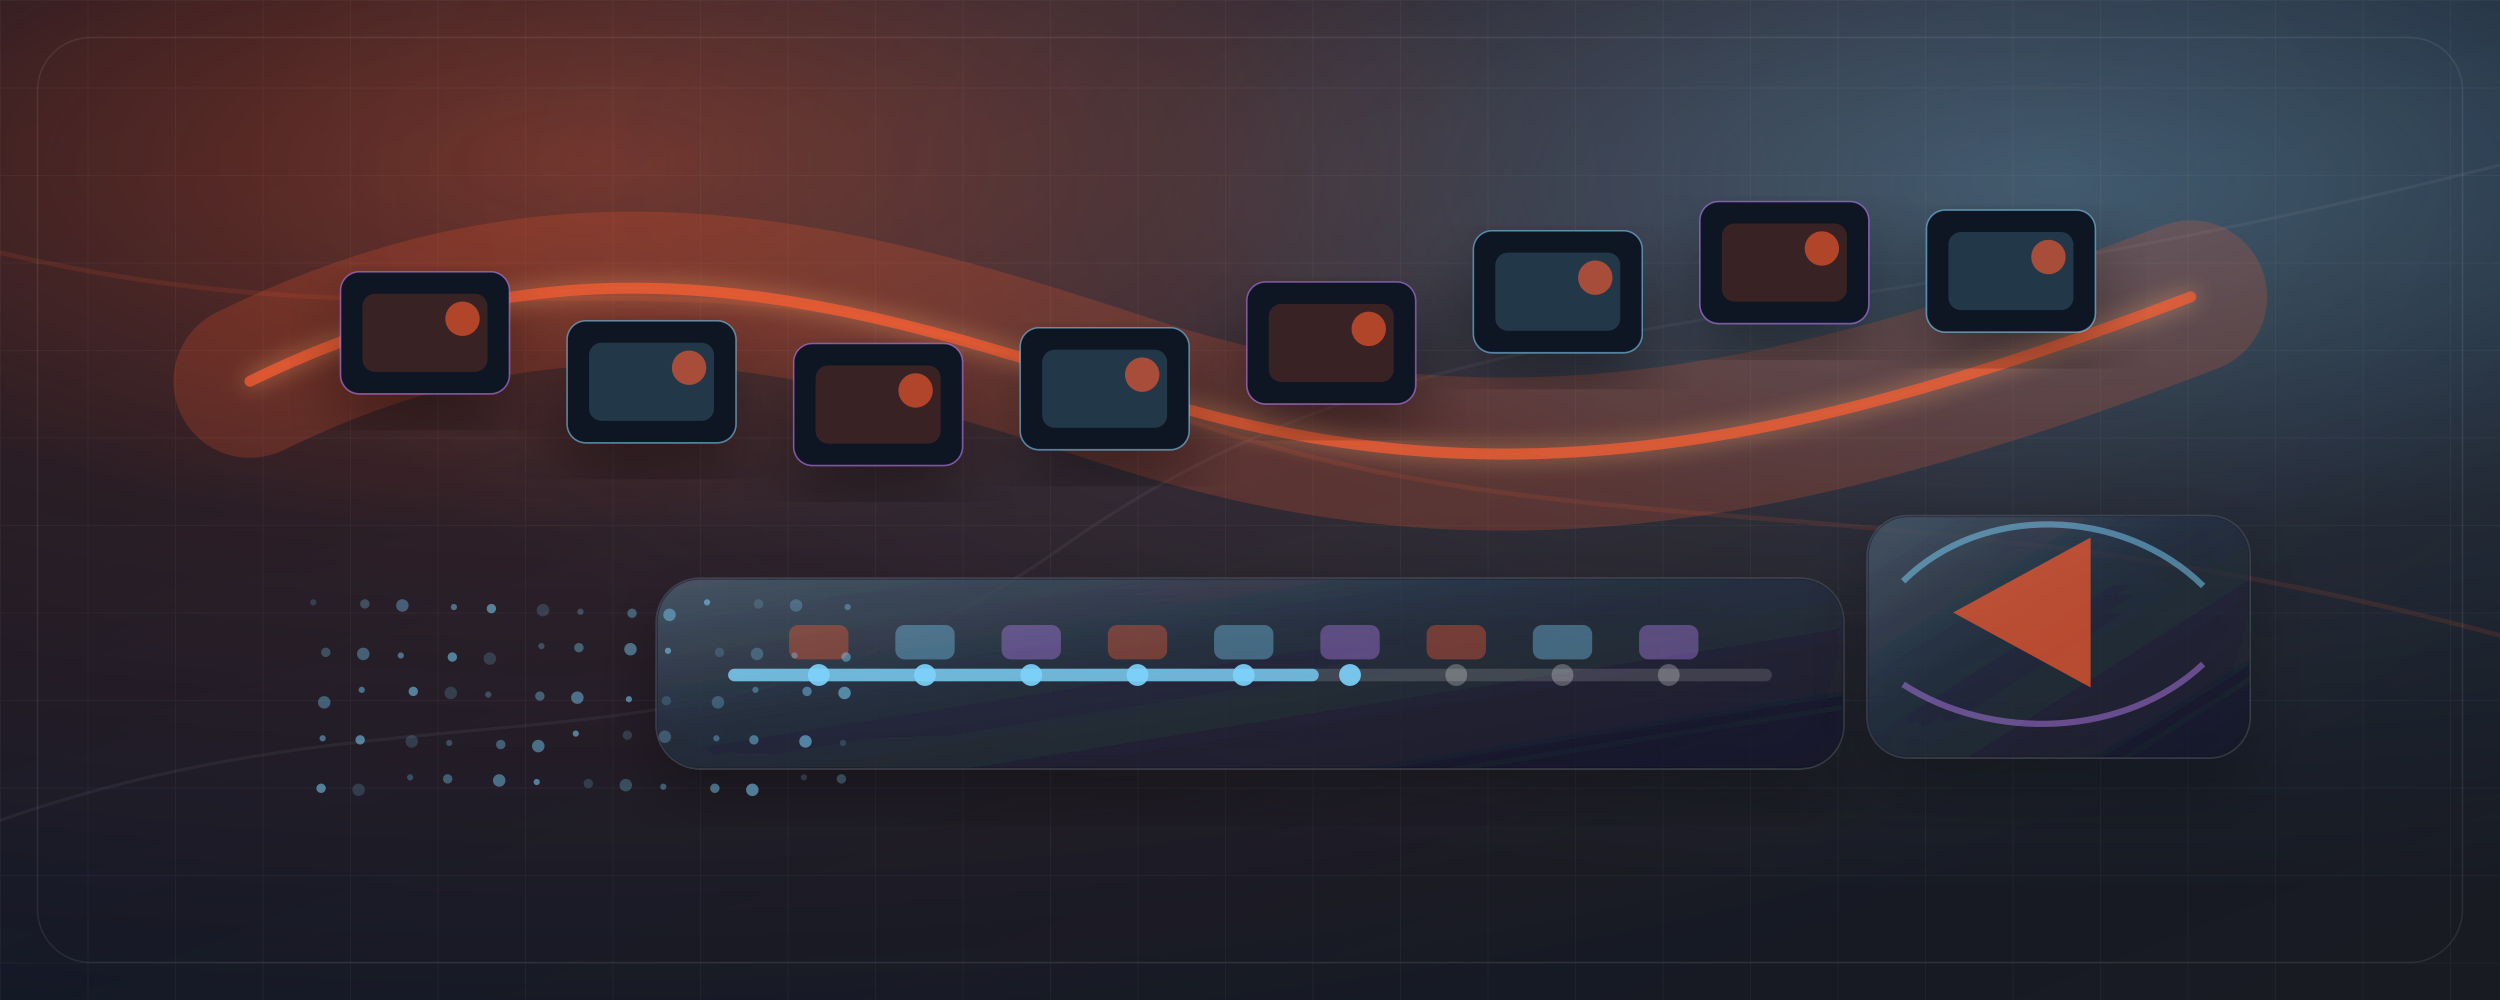
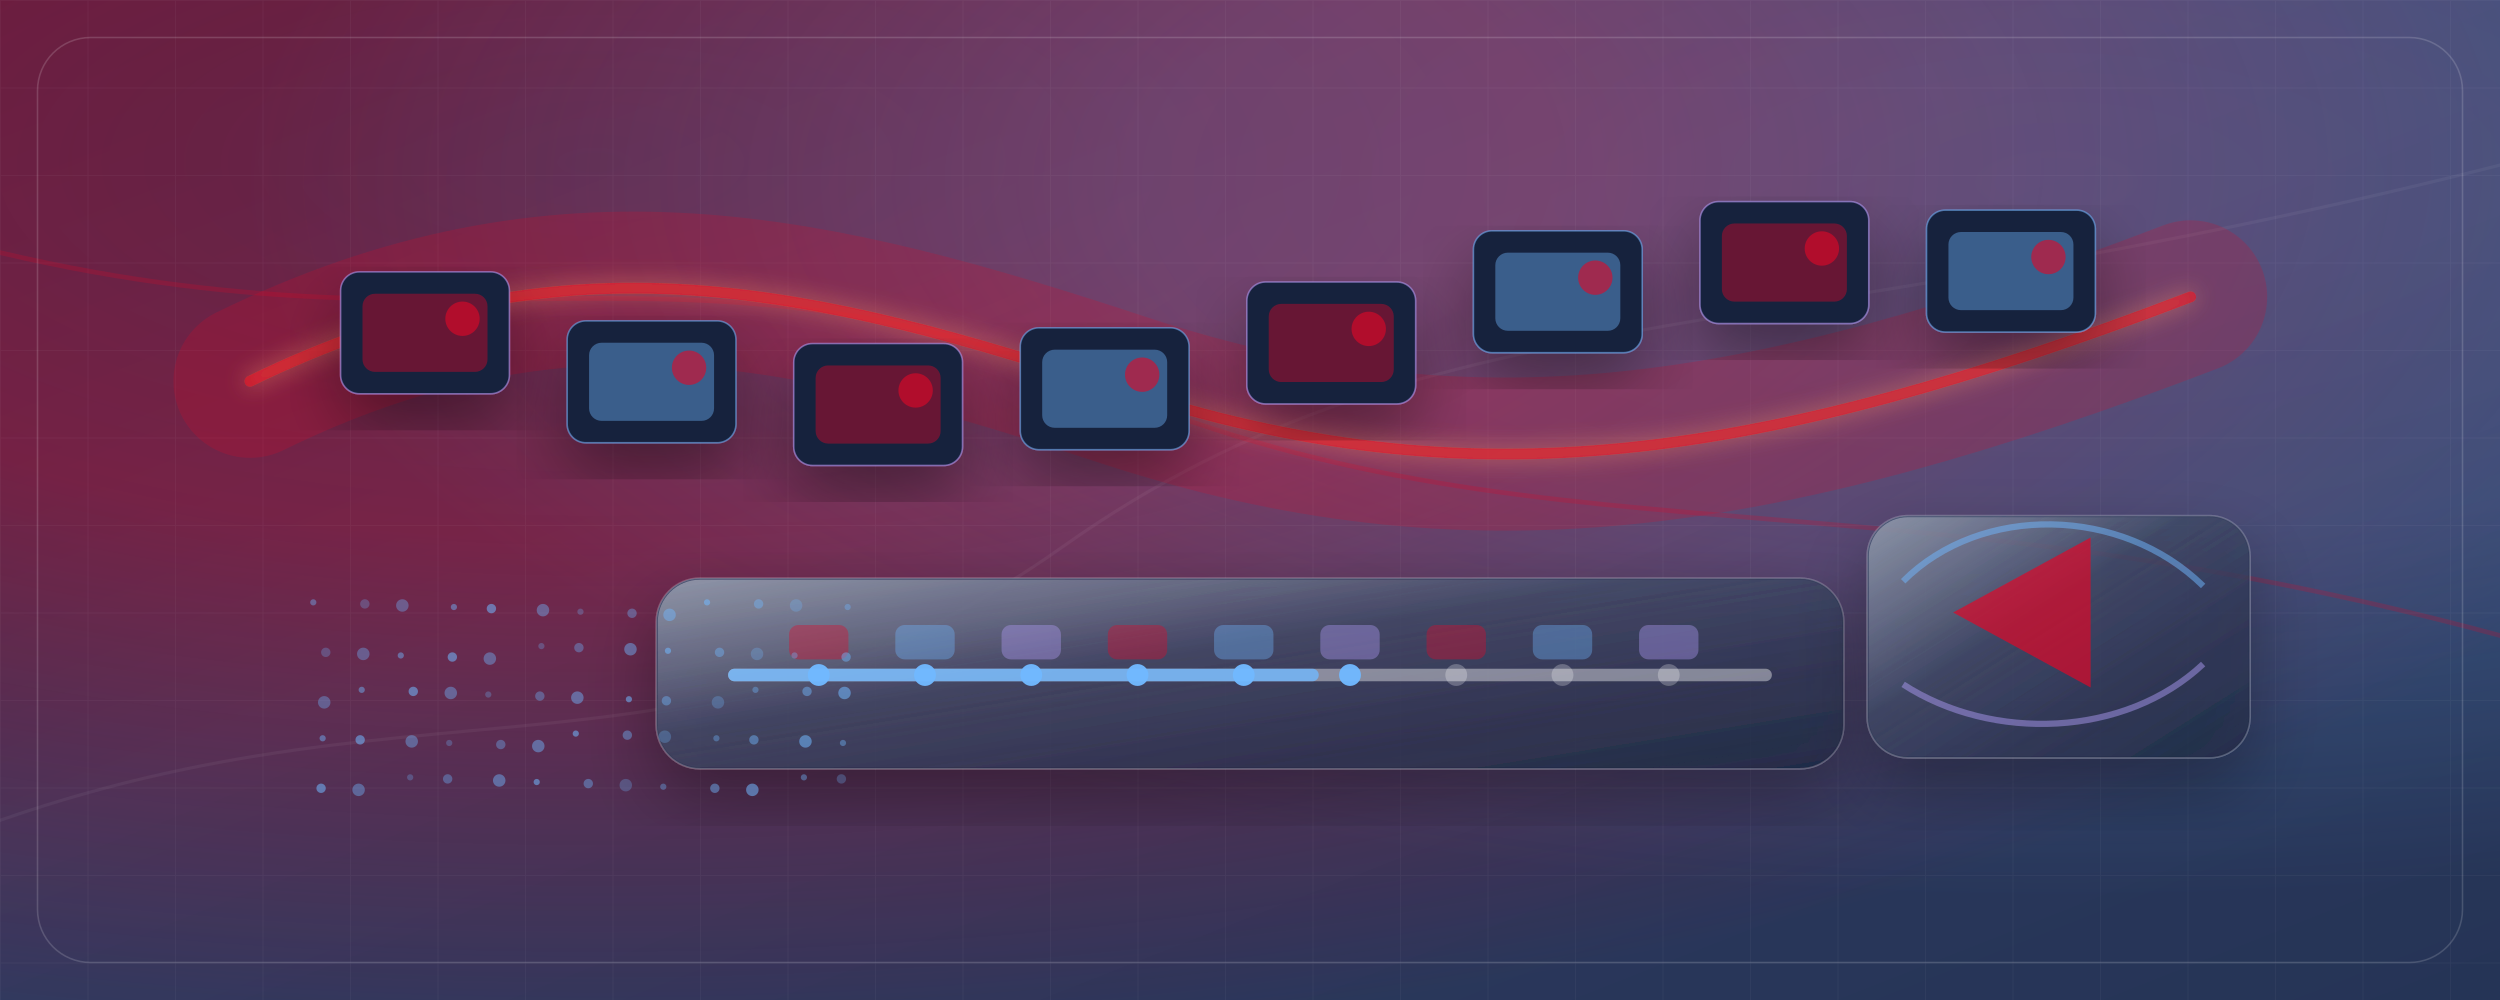
<svg xmlns="http://www.w3.org/2000/svg" width="1600" height="640" viewBox="0 0 1600 640" role="img" aria-label="Awesome Video Generation README artwork">
  <defs>
    <linearGradient id="bg" x1="0" y1="0" x2="1" y2="1">
-       <stop offset="0" stop-color="#08111f" />
-       <stop offset="0.42" stop-color="#111827" />
-       <stop offset="1" stop-color="#191b22" />
+       <stop offset="0" stop-color="#252C4F" />
+       <stop offset="0.42" stop-color="#303B61" />
+       <stop offset="1" stop-color="#253456" />
    </linearGradient>
    <radialGradient id="hot" cx="0.24" cy="0.16" r="0.9">
-       <stop offset="0" stop-color="#ff5b2e" stop-opacity="0.42" />
-       <stop offset="0.42" stop-color="#ff5b2e" stop-opacity="0.12" />
-       <stop offset="1" stop-color="#ff5b2e" stop-opacity="0" />
+       <stop offset="0" stop-color="#E20626" stop-opacity="0.30" />
+       <stop offset="0.42" stop-color="#E20626" stop-opacity="0.40" />
+       <stop offset="1" stop-color="#E20626" stop-opacity="0" />
    </radialGradient>
    <radialGradient id="cool" cx="0.82" cy="0.18" r="0.72">
-       <stop offset="0" stop-color="#7dd3fc" stop-opacity="0.34" />
-       <stop offset="0.5" stop-color="#7dd3fc" stop-opacity="0.08" />
-       <stop offset="1" stop-color="#7dd3fc" stop-opacity="0" />
+       <stop offset="0" stop-color="#70B8FF" stop-opacity="0.24" />
+       <stop offset="0.5" stop-color="#70B8FF" stop-opacity="0.20" />
+       <stop offset="1" stop-color="#70B8FF" stop-opacity="0" />
    </radialGradient>
    <linearGradient id="panel" x1="0" y1="0" x2="1" y2="1">
-       <stop offset="0" stop-color="#253349" stop-opacity="0.88" />
-       <stop offset="1" stop-color="#0d1422" stop-opacity="0.72" />
+       <stop offset="0" stop-color="#455372" stop-opacity="0.95" />
+       <stop offset="1" stop-color="#18213D" stop-opacity="0.72" />
    </linearGradient>
    <linearGradient id="glass" x1="0" y1="0" x2="1" y2="1">
-       <stop offset="0" stop-color="#ffffff" stop-opacity="0.18" />
+       <stop offset="0" stop-color="#ffffff" stop-opacity="0.40" />
      <stop offset="0.42" stop-color="#ffffff" stop-opacity="0.05" />
      <stop offset="1" stop-color="#ffffff" stop-opacity="0.02" />
    </linearGradient>
    <linearGradient id="wire" x1="0" y1="0" x2="1" y2="0">
-       <stop offset="0" stop-color="#ff5b2e" stop-opacity="0.2" />
-       <stop offset="0.5" stop-color="#7dd3fc" stop-opacity="0.9" />
-       <stop offset="1" stop-color="#c084fc" stop-opacity="0.35" />
+       <stop offset="0" stop-color="#E20626" stop-opacity="0.2" />
+       <stop offset="0.5" stop-color="#70B8FF" stop-opacity="0.96" />
+       <stop offset="1" stop-color="#B7A2FF" stop-opacity="0.35" />
    </linearGradient>
    <filter id="shadow" x="-30%" y="-30%" width="160%" height="160%">
      <feDropShadow dx="0" dy="20" stdDeviation="22" flood-color="#000000" flood-opacity="0.38" />
    </filter>
    <filter id="glow" x="-80%" y="-80%" width="260%" height="260%">
      <feGaussianBlur stdDeviation="7" result="blur" />
      <feColorMatrix in="blur" type="matrix" values="1 0 0 0 0.95  0 1 0 0 0.32  0 0 1 0 0.12  0 0 0 0.75 0" result="color" />
      <feMerge>
        <feMergeNode in="color" />
        <feMergeNode in="SourceGraphic" />
      </feMerge>
    </filter>
    <filter id="coolglow" x="-80%" y="-80%" width="260%" height="260%">
      <feGaussianBlur stdDeviation="6" result="blur" />
      <feColorMatrix in="blur" type="matrix" values="0 0 0 0 0.18  0 0 0 0 0.75  0 0 0 0 1  0 0 0 0.7 0" result="color" />
      <feMerge>
        <feMergeNode in="color" />
        <feMergeNode in="SourceGraphic" />
      </feMerge>
    </filter>
    <pattern id="grid" width="56" height="56" patternUnits="userSpaceOnUse">
      <path d="M 56 0 L 0 0 0 56" fill="none" stroke="#ffffff" stroke-opacity="0.045" stroke-width="1" />
    </pattern>
    <marker id="arrow" viewBox="0 0 10 10" refX="8" refY="5" markerWidth="7" markerHeight="7" orient="auto-start-reverse">
-       <path d="M 0 0 L 10 5 L 0 10 z" fill="#7dd3fc" fill-opacity="0.8" />
+       <path d="M 0 0 L 10 5 L 0 10 z" fill="#70B8FF" fill-opacity="0.8" />
    </marker>
  </defs>
  <rect width="1600" height="640" fill="url(#bg)" />
  <rect width="1600" height="640" fill="url(#hot)" />
  <rect width="1600" height="640" fill="url(#cool)" />
  <rect width="1600" height="640" fill="url(#grid)" />
  <path d="M-40 540 C260 420 440 520 680 350 C920 180 1140 230 1660 90" fill="none" stroke="#ffffff" stroke-opacity="0.05" stroke-width="2" />
-   <path d="M-80 140 C280 250 420 130 710 250 C1000 370 1230 290 1680 430" fill="none" stroke="#ff5b2e" stroke-opacity="0.12" stroke-width="3" />
-   <path d="M160 244 C360 146 520 184 720 250 C940 322 1125 296 1402 190" fill="none" stroke="#ff5b2e" stroke-opacity="0.2" stroke-width="98" stroke-linecap="round" />
-   <path d="M160 244 C360 146 520 184 720 250 C940 322 1125 296 1402 190" fill="none" stroke="#ff5b2e" stroke-opacity="0.7" stroke-width="7" stroke-linecap="round" filter="url(#glow)" />
-   <rect x="218" y="174" width="108" height="78" rx="12" fill="#0b1220" stroke="#c084fc" stroke-opacity="0.55" filter="url(#shadow)" />
-   <rect x="232" y="188" width="80" height="50" rx="8" fill="#ff5b2e" opacity="0.18" />
-   <circle cx="296" cy="204" r="11" fill="#ff5b2e" opacity="0.6" />
-   <rect x="363" y="205.355" width="108" height="78" rx="12" fill="#0b1220" stroke="#7dd3fc" stroke-opacity="0.55" filter="url(#shadow)" />
-   <rect x="377" y="219.355" width="80" height="50" rx="8" fill="#7dd3fc" opacity="0.18" />
-   <circle cx="441" cy="235.355" r="11" fill="#ff5b2e" opacity="0.6" />
-   <rect x="508" y="219.885" width="108" height="78" rx="12" fill="#0b1220" stroke="#c084fc" stroke-opacity="0.55" filter="url(#shadow)" />
-   <rect x="522" y="233.885" width="80" height="50" rx="8" fill="#ff5b2e" opacity="0.18" />
-   <circle cx="586" cy="249.885" r="11" fill="#ff5b2e" opacity="0.6" />
-   <rect x="653" y="209.791" width="108" height="78" rx="12" fill="#0b1220" stroke="#7dd3fc" stroke-opacity="0.55" filter="url(#shadow)" />
-   <rect x="667" y="223.791" width="80" height="50" rx="8" fill="#7dd3fc" opacity="0.18" />
-   <circle cx="731" cy="239.791" r="11" fill="#ff5b2e" opacity="0.6" />
-   <rect x="798" y="180.492" width="108" height="78" rx="12" fill="#0b1220" stroke="#c084fc" stroke-opacity="0.55" filter="url(#shadow)" />
-   <rect x="812" y="194.492" width="80" height="50" rx="8" fill="#ff5b2e" opacity="0.18" />
-   <circle cx="876" cy="210.492" r="11" fill="#ff5b2e" opacity="0.6" />
-   <rect x="943" y="147.708" width="108" height="78" rx="12" fill="#0b1220" stroke="#7dd3fc" stroke-opacity="0.55" filter="url(#shadow)" />
-   <rect x="957" y="161.708" width="80" height="50" rx="8" fill="#7dd3fc" opacity="0.18" />
-   <circle cx="1021" cy="177.708" r="11" fill="#ff5b2e" opacity="0.6" />
-   <rect x="1088" y="129.034" width="108" height="78" rx="12" fill="#0b1220" stroke="#c084fc" stroke-opacity="0.55" filter="url(#shadow)" />
-   <rect x="1102" y="143.034" width="80" height="50" rx="8" fill="#ff5b2e" opacity="0.18" />
-   <circle cx="1166" cy="159.034" r="11" fill="#ff5b2e" opacity="0.6" />
-   <rect x="1233" y="134.489" width="108" height="78" rx="12" fill="#0b1220" stroke="#7dd3fc" stroke-opacity="0.55" filter="url(#shadow)" />
-   <rect x="1247" y="148.489" width="80" height="50" rx="8" fill="#7dd3fc" opacity="0.18" />
-   <circle cx="1311" cy="164.489" r="11" fill="#ff5b2e" opacity="0.6" />
-   <rect x="420" y="370" width="760" height="122" rx="28" fill="url(#panel)" stroke="#ffffff" stroke-opacity="0.12" filter="url(#shadow)" opacity="0.92" />
-   <rect x="421" y="371" width="758" height="120" rx="27" fill="url(#glass)" opacity="0.92" />
-   <line x1="470" y1="432" x2="1130" y2="432" stroke="#ffffff" stroke-opacity="0.14" stroke-width="8" stroke-linecap="round" />
-   <line x1="470" y1="432" x2="840" y2="432" stroke="#7dd3fc" stroke-opacity="0.78" stroke-width="8" stroke-linecap="round" />
-   <rect x="505" y="400" width="38" height="22" rx="6" fill="#ff5b2e" opacity="0.36" />
-   <circle cx="524" cy="432" r="7" fill="#7dd3fc" opacity="0.9" />
-   <rect x="573" y="400" width="38" height="22" rx="6" fill="#7dd3fc" opacity="0.36" />
-   <circle cx="592" cy="432" r="7" fill="#7dd3fc" opacity="0.9" />
-   <rect x="641" y="400" width="38" height="22" rx="6" fill="#c084fc" opacity="0.36" />
-   <circle cx="660" cy="432" r="7" fill="#7dd3fc" opacity="0.9" />
-   <rect x="709" y="400" width="38" height="22" rx="6" fill="#ff5b2e" opacity="0.36" />
-   <circle cx="728" cy="432" r="7" fill="#7dd3fc" opacity="0.9" />
-   <rect x="777" y="400" width="38" height="22" rx="6" fill="#7dd3fc" opacity="0.36" />
-   <circle cx="796" cy="432" r="7" fill="#7dd3fc" opacity="0.9" />
-   <rect x="845" y="400" width="38" height="22" rx="6" fill="#c084fc" opacity="0.36" />
-   <circle cx="864" cy="432" r="7" fill="#7dd3fc" opacity="0.9" />
-   <rect x="913" y="400" width="38" height="22" rx="6" fill="#ff5b2e" opacity="0.36" />
+   <path d="M-80 140 C280 250 420 130 710 250 C1000 370 1230 290 1680 430" fill="none" stroke="#E20626" stroke-opacity="0.22" stroke-width="3" />
+   <path d="M160 244 C360 146 520 184 720 250 C940 322 1125 296 1402 190" fill="none" stroke="#E20626" stroke-opacity="0.2" stroke-width="98" stroke-linecap="round" />
+   <path d="M160 244 C360 146 520 184 720 250 C940 322 1125 296 1402 190" fill="none" stroke="#E20626" stroke-opacity="0.7" stroke-width="7" stroke-linecap="round" filter="url(#glow)" />
+   <rect x="218" y="174" width="108" height="78" rx="12" fill="#18213D" stroke="#B7A2FF" stroke-opacity="0.55" filter="url(#shadow)" />
+   <rect x="232" y="188" width="80" height="50" rx="8" fill="#E20626" opacity="0.40" />
+   <circle cx="296" cy="204" r="11" fill="#E20626" opacity="0.6" />
+   <rect x="363" y="205.355" width="108" height="78" rx="12" fill="#18213D" stroke="#70B8FF" stroke-opacity="0.55" filter="url(#shadow)" />
+   <rect x="377" y="219.355" width="80" height="50" rx="8" fill="#70B8FF" opacity="0.40" />
+   <circle cx="441" cy="235.355" r="11" fill="#E20626" opacity="0.6" />
+   <rect x="508" y="219.885" width="108" height="78" rx="12" fill="#18213D" stroke="#B7A2FF" stroke-opacity="0.55" filter="url(#shadow)" />
+   <rect x="522" y="233.885" width="80" height="50" rx="8" fill="#E20626" opacity="0.40" />
+   <circle cx="586" cy="249.885" r="11" fill="#E20626" opacity="0.6" />
+   <rect x="653" y="209.791" width="108" height="78" rx="12" fill="#18213D" stroke="#70B8FF" stroke-opacity="0.55" filter="url(#shadow)" />
+   <rect x="667" y="223.791" width="80" height="50" rx="8" fill="#70B8FF" opacity="0.40" />
+   <circle cx="731" cy="239.791" r="11" fill="#E20626" opacity="0.6" />
+   <rect x="798" y="180.492" width="108" height="78" rx="12" fill="#18213D" stroke="#B7A2FF" stroke-opacity="0.55" filter="url(#shadow)" />
+   <rect x="812" y="194.492" width="80" height="50" rx="8" fill="#E20626" opacity="0.40" />
+   <circle cx="876" cy="210.492" r="11" fill="#E20626" opacity="0.6" />
+   <rect x="943" y="147.708" width="108" height="78" rx="12" fill="#18213D" stroke="#70B8FF" stroke-opacity="0.55" filter="url(#shadow)" />
+   <rect x="957" y="161.708" width="80" height="50" rx="8" fill="#70B8FF" opacity="0.40" />
+   <circle cx="1021" cy="177.708" r="11" fill="#E20626" opacity="0.6" />
+   <rect x="1088" y="129.034" width="108" height="78" rx="12" fill="#18213D" stroke="#B7A2FF" stroke-opacity="0.55" filter="url(#shadow)" />
+   <rect x="1102" y="143.034" width="80" height="50" rx="8" fill="#E20626" opacity="0.40" />
+   <circle cx="1166" cy="159.034" r="11" fill="#E20626" opacity="0.6" />
+   <rect x="1233" y="134.489" width="108" height="78" rx="12" fill="#18213D" stroke="#70B8FF" stroke-opacity="0.55" filter="url(#shadow)" />
+   <rect x="1247" y="148.489" width="80" height="50" rx="8" fill="#70B8FF" opacity="0.40" />
+   <circle cx="1311" cy="164.489" r="11" fill="#E20626" opacity="0.6" />
+   <rect x="420" y="370" width="760" height="122" rx="28" fill="url(#panel)" stroke="#ffffff" stroke-opacity="0.22" filter="url(#shadow)" opacity="0.97" />
+   <rect x="421" y="371" width="758" height="120" rx="27" fill="url(#glass)" opacity="0.97" />
+   <line x1="470" y1="432" x2="1130" y2="432" stroke="#ffffff" stroke-opacity="0.40" stroke-width="8" stroke-linecap="round" />
+   <line x1="470" y1="432" x2="840" y2="432" stroke="#70B8FF" stroke-opacity="0.78" stroke-width="8" stroke-linecap="round" />
+   <rect x="505" y="400" width="38" height="22" rx="6" fill="#E20626" opacity="0.36" />
+   <circle cx="524" cy="432" r="7" fill="#70B8FF" opacity="0.96" />
+   <rect x="573" y="400" width="38" height="22" rx="6" fill="#70B8FF" opacity="0.36" />
+   <circle cx="592" cy="432" r="7" fill="#70B8FF" opacity="0.96" />
+   <rect x="641" y="400" width="38" height="22" rx="6" fill="#B7A2FF" opacity="0.36" />
+   <circle cx="660" cy="432" r="7" fill="#70B8FF" opacity="0.96" />
+   <rect x="709" y="400" width="38" height="22" rx="6" fill="#E20626" opacity="0.36" />
+   <circle cx="728" cy="432" r="7" fill="#70B8FF" opacity="0.96" />
+   <rect x="777" y="400" width="38" height="22" rx="6" fill="#70B8FF" opacity="0.36" />
+   <circle cx="796" cy="432" r="7" fill="#70B8FF" opacity="0.96" />
+   <rect x="845" y="400" width="38" height="22" rx="6" fill="#B7A2FF" opacity="0.36" />
+   <circle cx="864" cy="432" r="7" fill="#70B8FF" opacity="0.96" />
+   <rect x="913" y="400" width="38" height="22" rx="6" fill="#E20626" opacity="0.36" />
  <circle cx="932" cy="432" r="7" fill="#ffffff" opacity="0.25" />
-   <rect x="981" y="400" width="38" height="22" rx="6" fill="#7dd3fc" opacity="0.36" />
+   <rect x="981" y="400" width="38" height="22" rx="6" fill="#70B8FF" opacity="0.36" />
  <circle cx="1000" cy="432" r="7" fill="#ffffff" opacity="0.25" />
-   <rect x="1049" y="400" width="38" height="22" rx="6" fill="#c084fc" opacity="0.36" />
+   <rect x="1049" y="400" width="38" height="22" rx="6" fill="#B7A2FF" opacity="0.36" />
  <circle cx="1068" cy="432" r="7" fill="#ffffff" opacity="0.25" />
-   <rect x="1195" y="330" width="245" height="155" rx="26" fill="url(#panel)" stroke="#ffffff" stroke-opacity="0.12" filter="url(#shadow)" opacity="0.86" />
-   <rect x="1196" y="331" width="243" height="153" rx="25" fill="url(#glass)" opacity="0.86" />
-   <path d="M1250 392 l88 -48 v96 z" fill="#ff5b2e" opacity="0.68" />
-   <path d="M1218 372 C1268 322 1358 324 1410 375" fill="none" stroke="#7dd3fc" stroke-width="4" stroke-opacity="0.5" />
-   <path d="M1218 438 C1275 475 1360 472 1410 425" fill="none" stroke="#c084fc" stroke-width="4" stroke-opacity="0.45" />
-   <circle cx="200.5" cy="385.5" r="2" fill="#7dd3fc" opacity="0.18" />
-   <circle cx="233.5" cy="386.5" r="3" fill="#7dd3fc" opacity="0.27" />
-   <circle cx="257.5" cy="387.5" r="4" fill="#7dd3fc" opacity="0.36" />
-   <circle cx="290.5" cy="388.5" r="2" fill="#7dd3fc" opacity="0.45" />
-   <circle cx="314.5" cy="389.5" r="3" fill="#7dd3fc" opacity="0.54" />
-   <circle cx="347.5" cy="390.5" r="4" fill="#7dd3fc" opacity="0.18" />
-   <circle cx="371.5" cy="391.5" r="2" fill="#7dd3fc" opacity="0.27" />
-   <circle cx="404.5" cy="392.5" r="3" fill="#7dd3fc" opacity="0.36" />
-   <circle cx="428.5" cy="393.5" r="4" fill="#7dd3fc" opacity="0.45" />
-   <circle cx="452.5" cy="385.5" r="2" fill="#7dd3fc" opacity="0.54" />
-   <circle cx="485.5" cy="386.5" r="3" fill="#7dd3fc" opacity="0.18" />
-   <circle cx="509.5" cy="387.5" r="4" fill="#7dd3fc" opacity="0.27" />
-   <circle cx="542.5" cy="388.5" r="2" fill="#7dd3fc" opacity="0.36" />
-   <circle cx="208.5" cy="417.5" r="3" fill="#7dd3fc" opacity="0.27" />
-   <circle cx="232.5" cy="418.5" r="4" fill="#7dd3fc" opacity="0.36" />
-   <circle cx="256.5" cy="419.5" r="2" fill="#7dd3fc" opacity="0.45" />
-   <circle cx="289.5" cy="420.5" r="3" fill="#7dd3fc" opacity="0.54" />
-   <circle cx="313.5" cy="421.5" r="4" fill="#7dd3fc" opacity="0.18" />
-   <circle cx="346.5" cy="413.5" r="2" fill="#7dd3fc" opacity="0.27" />
-   <circle cx="370.5" cy="414.5" r="3" fill="#7dd3fc" opacity="0.36" />
-   <circle cx="403.5" cy="415.5" r="4" fill="#7dd3fc" opacity="0.45" />
-   <circle cx="427.5" cy="416.5" r="2" fill="#7dd3fc" opacity="0.54" />
-   <circle cx="460.5" cy="417.5" r="3" fill="#7dd3fc" opacity="0.18" />
-   <circle cx="484.5" cy="418.5" r="4" fill="#7dd3fc" opacity="0.27" />
-   <circle cx="508.5" cy="419.5" r="2" fill="#7dd3fc" opacity="0.36" />
-   <circle cx="541.5" cy="420.5" r="3" fill="#7dd3fc" opacity="0.45" />
-   <circle cx="207.5" cy="449.5" r="4" fill="#7dd3fc" opacity="0.36" />
-   <circle cx="231.5" cy="441.5" r="2" fill="#7dd3fc" opacity="0.45" />
-   <circle cx="264.5" cy="442.5" r="3" fill="#7dd3fc" opacity="0.54" />
-   <circle cx="288.5" cy="443.5" r="4" fill="#7dd3fc" opacity="0.18" />
-   <circle cx="312.5" cy="444.5" r="2" fill="#7dd3fc" opacity="0.27" />
-   <circle cx="345.5" cy="445.5" r="3" fill="#7dd3fc" opacity="0.36" />
-   <circle cx="369.5" cy="446.5" r="4" fill="#7dd3fc" opacity="0.45" />
-   <circle cx="402.5" cy="447.5" r="2" fill="#7dd3fc" opacity="0.54" />
-   <circle cx="426.5" cy="448.5" r="3" fill="#7dd3fc" opacity="0.18" />
-   <circle cx="459.5" cy="449.5" r="4" fill="#7dd3fc" opacity="0.27" />
-   <circle cx="483.5" cy="441.5" r="2" fill="#7dd3fc" opacity="0.36" />
-   <circle cx="516.5" cy="442.5" r="3" fill="#7dd3fc" opacity="0.45" />
-   <circle cx="540.5" cy="443.5" r="4" fill="#7dd3fc" opacity="0.54" />
-   <circle cx="206.5" cy="472.5" r="2" fill="#7dd3fc" opacity="0.45" />
-   <circle cx="230.5" cy="473.5" r="3" fill="#7dd3fc" opacity="0.54" />
-   <circle cx="263.5" cy="474.5" r="4" fill="#7dd3fc" opacity="0.18" />
-   <circle cx="287.5" cy="475.5" r="2" fill="#7dd3fc" opacity="0.27" />
-   <circle cx="320.5" cy="476.5" r="3" fill="#7dd3fc" opacity="0.36" />
-   <circle cx="344.5" cy="477.5" r="4" fill="#7dd3fc" opacity="0.45" />
-   <circle cx="368.5" cy="469.5" r="2" fill="#7dd3fc" opacity="0.54" />
-   <circle cx="401.5" cy="470.5" r="3" fill="#7dd3fc" opacity="0.18" />
-   <circle cx="425.5" cy="471.5" r="4" fill="#7dd3fc" opacity="0.27" />
-   <circle cx="458.5" cy="472.5" r="2" fill="#7dd3fc" opacity="0.36" />
-   <circle cx="482.5" cy="473.5" r="3" fill="#7dd3fc" opacity="0.45" />
-   <circle cx="515.5" cy="474.5" r="4" fill="#7dd3fc" opacity="0.54" />
-   <circle cx="539.5" cy="475.5" r="2" fill="#7dd3fc" opacity="0.18" />
-   <circle cx="205.5" cy="504.5" r="3" fill="#7dd3fc" opacity="0.54" />
-   <circle cx="229.5" cy="505.5" r="4" fill="#7dd3fc" opacity="0.18" />
-   <circle cx="262.5" cy="497.5" r="2" fill="#7dd3fc" opacity="0.27" />
-   <circle cx="286.5" cy="498.5" r="3" fill="#7dd3fc" opacity="0.36" />
-   <circle cx="319.5" cy="499.5" r="4" fill="#7dd3fc" opacity="0.45" />
-   <circle cx="343.5" cy="500.5" r="2" fill="#7dd3fc" opacity="0.54" />
-   <circle cx="376.5" cy="501.5" r="3" fill="#7dd3fc" opacity="0.18" />
-   <circle cx="400.5" cy="502.5" r="4" fill="#7dd3fc" opacity="0.27" />
-   <circle cx="424.5" cy="503.5" r="2" fill="#7dd3fc" opacity="0.36" />
-   <circle cx="457.5" cy="504.5" r="3" fill="#7dd3fc" opacity="0.45" />
-   <circle cx="481.5" cy="505.5" r="4" fill="#7dd3fc" opacity="0.54" />
-   <circle cx="514.5" cy="497.5" r="2" fill="#7dd3fc" opacity="0.18" />
-   <circle cx="538.5" cy="498.5" r="3" fill="#7dd3fc" opacity="0.27" />
-   <rect x="24" y="24" width="1552" height="592" rx="34" fill="none" stroke="#ffffff" stroke-opacity="0.08" />
+   <rect x="1195" y="330" width="245" height="155" rx="26" fill="url(#panel)" stroke="#ffffff" stroke-opacity="0.22" filter="url(#shadow)" opacity="0.94" />
+   <rect x="1196" y="331" width="243" height="153" rx="25" fill="url(#glass)" opacity="0.94" />
+   <path d="M1250 392 l88 -48 v96 z" fill="#E20626" opacity="0.68" />
+   <path d="M1218 372 C1268 322 1358 324 1410 375" fill="none" stroke="#70B8FF" stroke-width="4" stroke-opacity="0.5" />
+   <path d="M1218 438 C1275 475 1360 472 1410 425" fill="none" stroke="#B7A2FF" stroke-width="4" stroke-opacity="0.45" />
+   <circle cx="200.5" cy="385.5" r="2" fill="#70B8FF" opacity="0.40" />
+   <circle cx="233.5" cy="386.5" r="3" fill="#70B8FF" opacity="0.27" />
+   <circle cx="257.5" cy="387.5" r="4" fill="#70B8FF" opacity="0.36" />
+   <circle cx="290.5" cy="388.5" r="2" fill="#70B8FF" opacity="0.45" />
+   <circle cx="314.5" cy="389.5" r="3" fill="#70B8FF" opacity="0.54" />
+   <circle cx="347.5" cy="390.5" r="4" fill="#70B8FF" opacity="0.40" />
+   <circle cx="371.5" cy="391.5" r="2" fill="#70B8FF" opacity="0.27" />
+   <circle cx="404.5" cy="392.5" r="3" fill="#70B8FF" opacity="0.36" />
+   <circle cx="428.5" cy="393.5" r="4" fill="#70B8FF" opacity="0.45" />
+   <circle cx="452.5" cy="385.5" r="2" fill="#70B8FF" opacity="0.54" />
+   <circle cx="485.5" cy="386.5" r="3" fill="#70B8FF" opacity="0.40" />
+   <circle cx="509.5" cy="387.5" r="4" fill="#70B8FF" opacity="0.27" />
+   <circle cx="542.5" cy="388.5" r="2" fill="#70B8FF" opacity="0.36" />
+   <circle cx="208.5" cy="417.5" r="3" fill="#70B8FF" opacity="0.27" />
+   <circle cx="232.5" cy="418.5" r="4" fill="#70B8FF" opacity="0.36" />
+   <circle cx="256.5" cy="419.5" r="2" fill="#70B8FF" opacity="0.45" />
+   <circle cx="289.5" cy="420.5" r="3" fill="#70B8FF" opacity="0.54" />
+   <circle cx="313.5" cy="421.5" r="4" fill="#70B8FF" opacity="0.40" />
+   <circle cx="346.5" cy="413.5" r="2" fill="#70B8FF" opacity="0.27" />
+   <circle cx="370.5" cy="414.5" r="3" fill="#70B8FF" opacity="0.36" />
+   <circle cx="403.5" cy="415.5" r="4" fill="#70B8FF" opacity="0.45" />
+   <circle cx="427.5" cy="416.5" r="2" fill="#70B8FF" opacity="0.54" />
+   <circle cx="460.5" cy="417.5" r="3" fill="#70B8FF" opacity="0.40" />
+   <circle cx="484.5" cy="418.5" r="4" fill="#70B8FF" opacity="0.27" />
+   <circle cx="508.5" cy="419.5" r="2" fill="#70B8FF" opacity="0.36" />
+   <circle cx="541.5" cy="420.5" r="3" fill="#70B8FF" opacity="0.45" />
+   <circle cx="207.5" cy="449.5" r="4" fill="#70B8FF" opacity="0.36" />
+   <circle cx="231.5" cy="441.5" r="2" fill="#70B8FF" opacity="0.45" />
+   <circle cx="264.5" cy="442.5" r="3" fill="#70B8FF" opacity="0.54" />
+   <circle cx="288.5" cy="443.5" r="4" fill="#70B8FF" opacity="0.40" />
+   <circle cx="312.5" cy="444.5" r="2" fill="#70B8FF" opacity="0.27" />
+   <circle cx="345.5" cy="445.5" r="3" fill="#70B8FF" opacity="0.36" />
+   <circle cx="369.5" cy="446.5" r="4" fill="#70B8FF" opacity="0.45" />
+   <circle cx="402.5" cy="447.5" r="2" fill="#70B8FF" opacity="0.54" />
+   <circle cx="426.5" cy="448.5" r="3" fill="#70B8FF" opacity="0.40" />
+   <circle cx="459.5" cy="449.5" r="4" fill="#70B8FF" opacity="0.27" />
+   <circle cx="483.5" cy="441.5" r="2" fill="#70B8FF" opacity="0.36" />
+   <circle cx="516.5" cy="442.5" r="3" fill="#70B8FF" opacity="0.45" />
+   <circle cx="540.5" cy="443.5" r="4" fill="#70B8FF" opacity="0.54" />
+   <circle cx="206.5" cy="472.5" r="2" fill="#70B8FF" opacity="0.45" />
+   <circle cx="230.5" cy="473.5" r="3" fill="#70B8FF" opacity="0.54" />
+   <circle cx="263.5" cy="474.5" r="4" fill="#70B8FF" opacity="0.40" />
+   <circle cx="287.5" cy="475.5" r="2" fill="#70B8FF" opacity="0.27" />
+   <circle cx="320.5" cy="476.5" r="3" fill="#70B8FF" opacity="0.36" />
+   <circle cx="344.5" cy="477.5" r="4" fill="#70B8FF" opacity="0.45" />
+   <circle cx="368.5" cy="469.5" r="2" fill="#70B8FF" opacity="0.54" />
+   <circle cx="401.5" cy="470.5" r="3" fill="#70B8FF" opacity="0.40" />
+   <circle cx="425.5" cy="471.5" r="4" fill="#70B8FF" opacity="0.27" />
+   <circle cx="458.5" cy="472.5" r="2" fill="#70B8FF" opacity="0.36" />
+   <circle cx="482.5" cy="473.5" r="3" fill="#70B8FF" opacity="0.45" />
+   <circle cx="515.5" cy="474.5" r="4" fill="#70B8FF" opacity="0.54" />
+   <circle cx="539.5" cy="475.5" r="2" fill="#70B8FF" opacity="0.40" />
+   <circle cx="205.5" cy="504.5" r="3" fill="#70B8FF" opacity="0.54" />
+   <circle cx="229.5" cy="505.5" r="4" fill="#70B8FF" opacity="0.40" />
+   <circle cx="262.5" cy="497.5" r="2" fill="#70B8FF" opacity="0.27" />
+   <circle cx="286.5" cy="498.5" r="3" fill="#70B8FF" opacity="0.36" />
+   <circle cx="319.5" cy="499.5" r="4" fill="#70B8FF" opacity="0.45" />
+   <circle cx="343.5" cy="500.5" r="2" fill="#70B8FF" opacity="0.54" />
+   <circle cx="376.5" cy="501.5" r="3" fill="#70B8FF" opacity="0.40" />
+   <circle cx="400.5" cy="502.5" r="4" fill="#70B8FF" opacity="0.27" />
+   <circle cx="424.5" cy="503.5" r="2" fill="#70B8FF" opacity="0.36" />
+   <circle cx="457.5" cy="504.5" r="3" fill="#70B8FF" opacity="0.45" />
+   <circle cx="481.5" cy="505.5" r="4" fill="#70B8FF" opacity="0.54" />
+   <circle cx="514.5" cy="497.5" r="2" fill="#70B8FF" opacity="0.40" />
+   <circle cx="538.5" cy="498.5" r="3" fill="#70B8FF" opacity="0.27" />
+   <rect x="24" y="24" width="1552" height="592" rx="34" fill="none" stroke="#ffffff" stroke-opacity="0.16" />
</svg>
